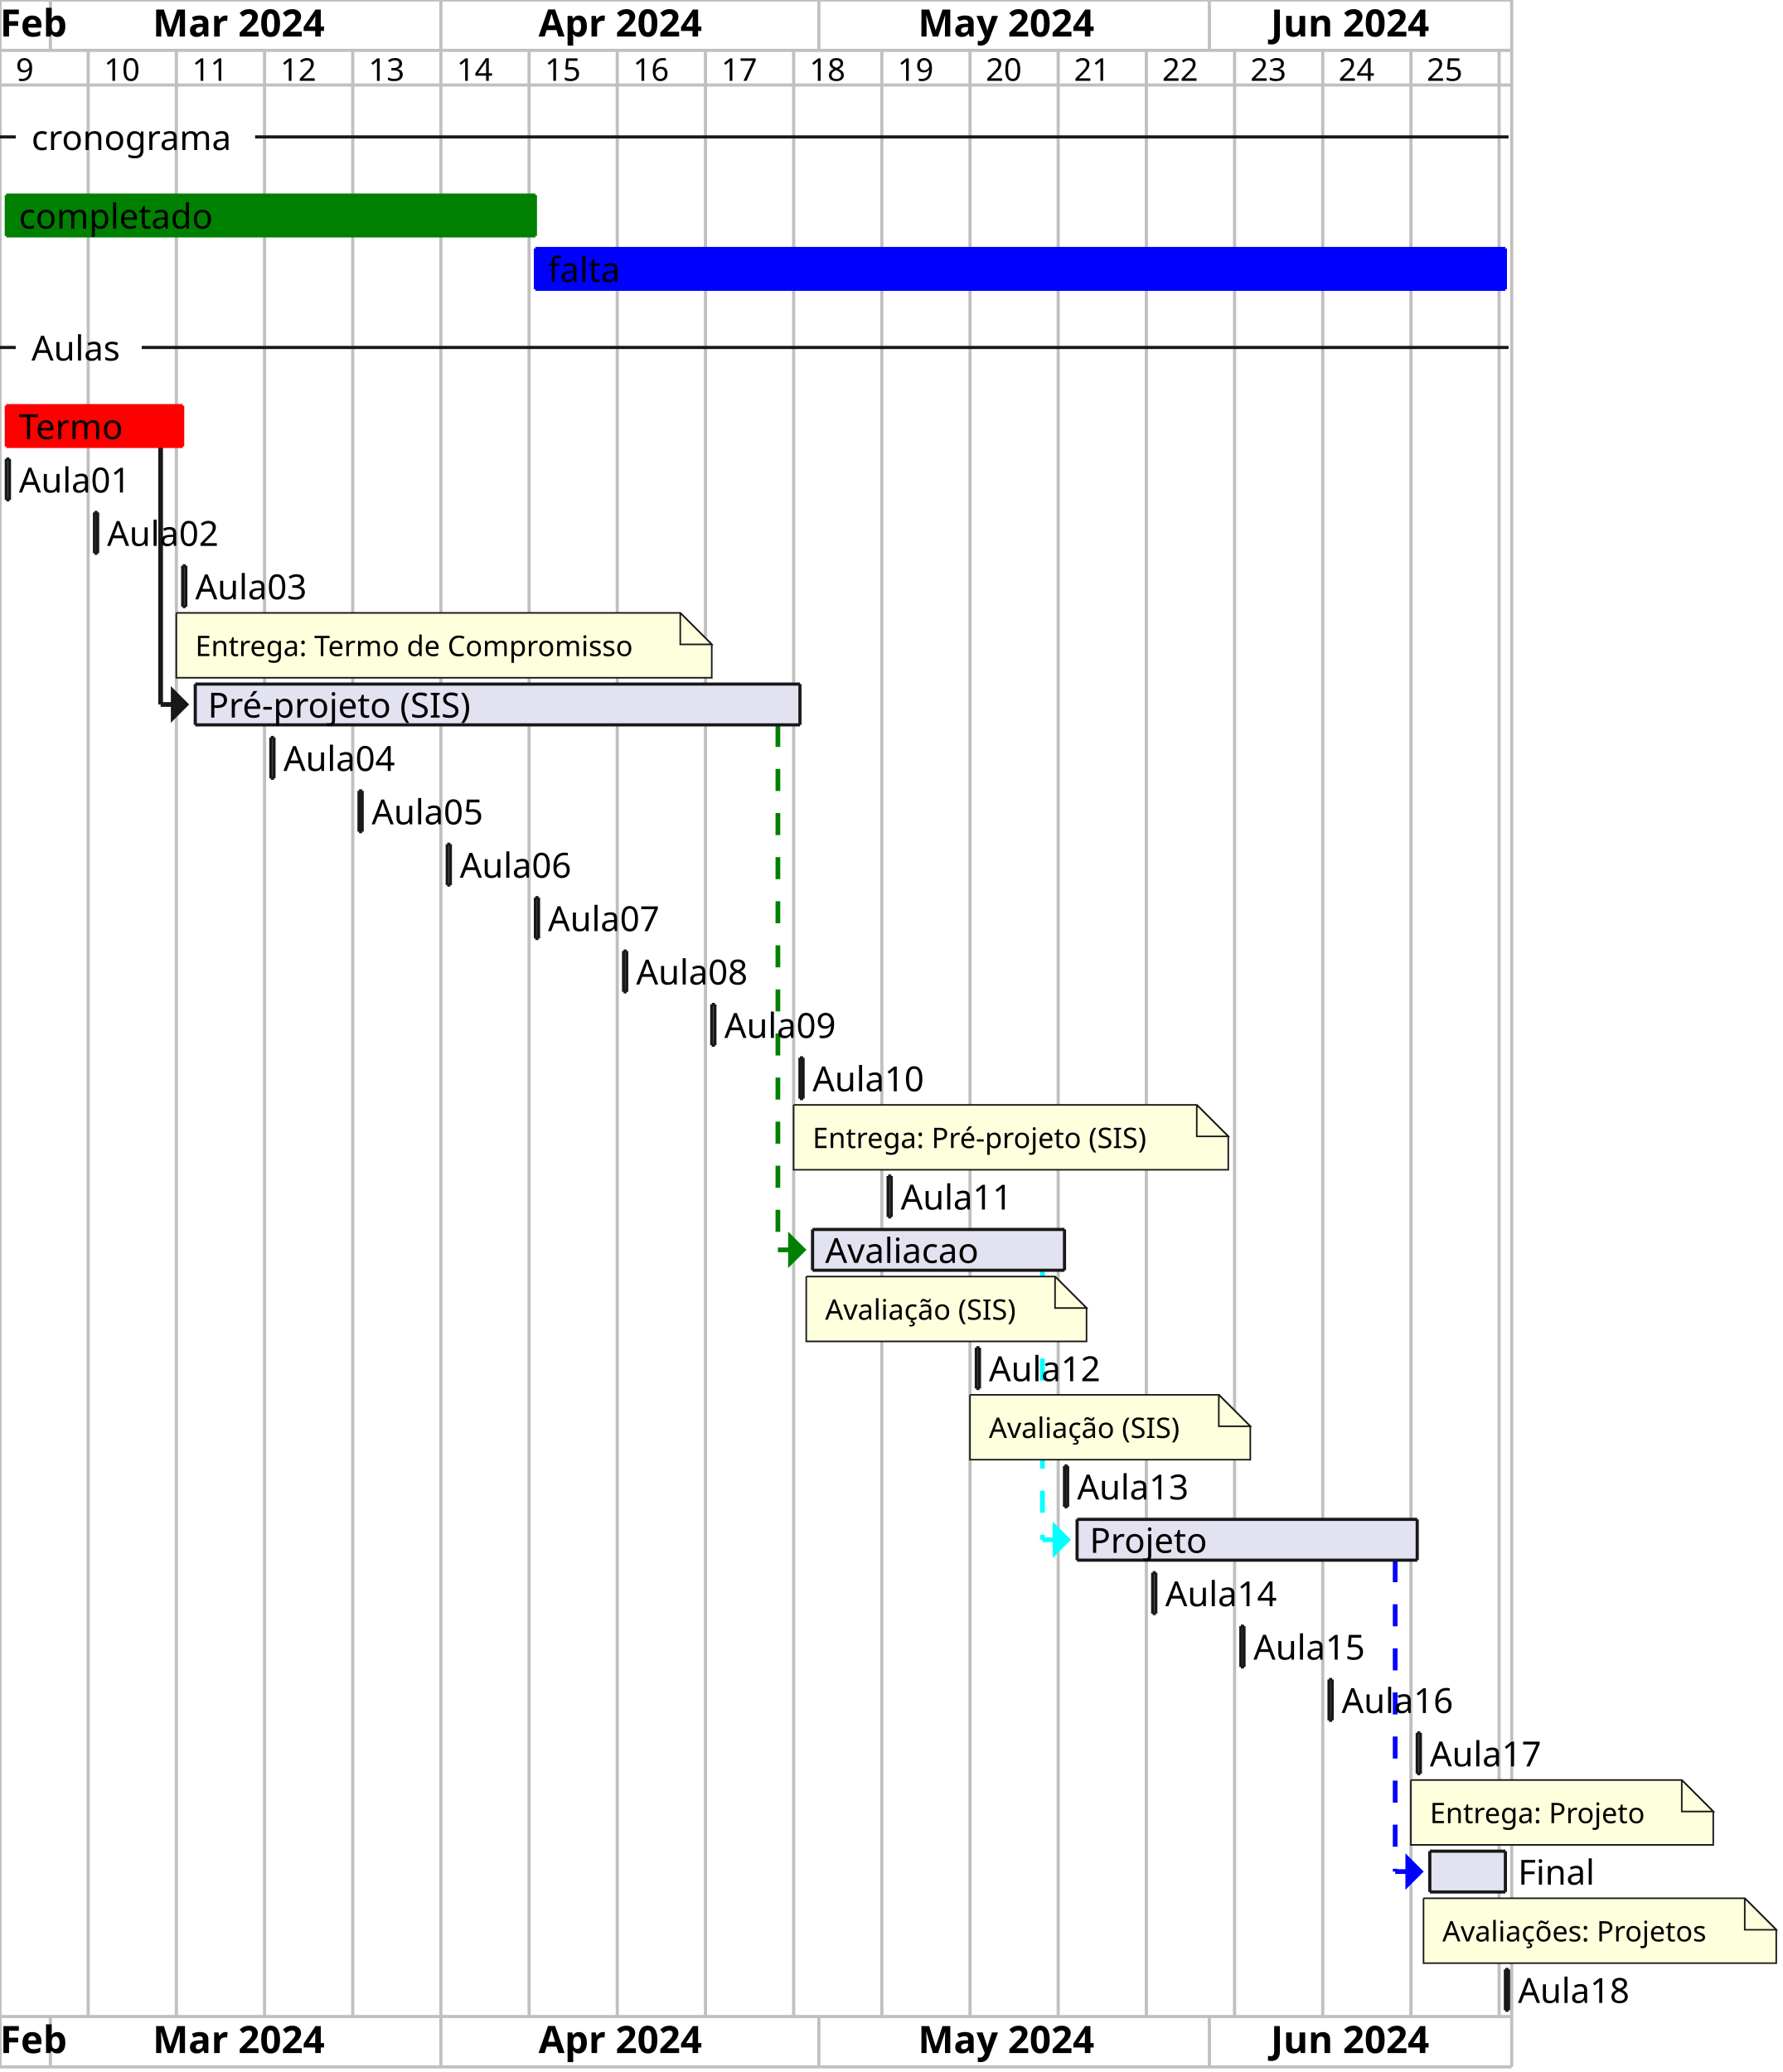
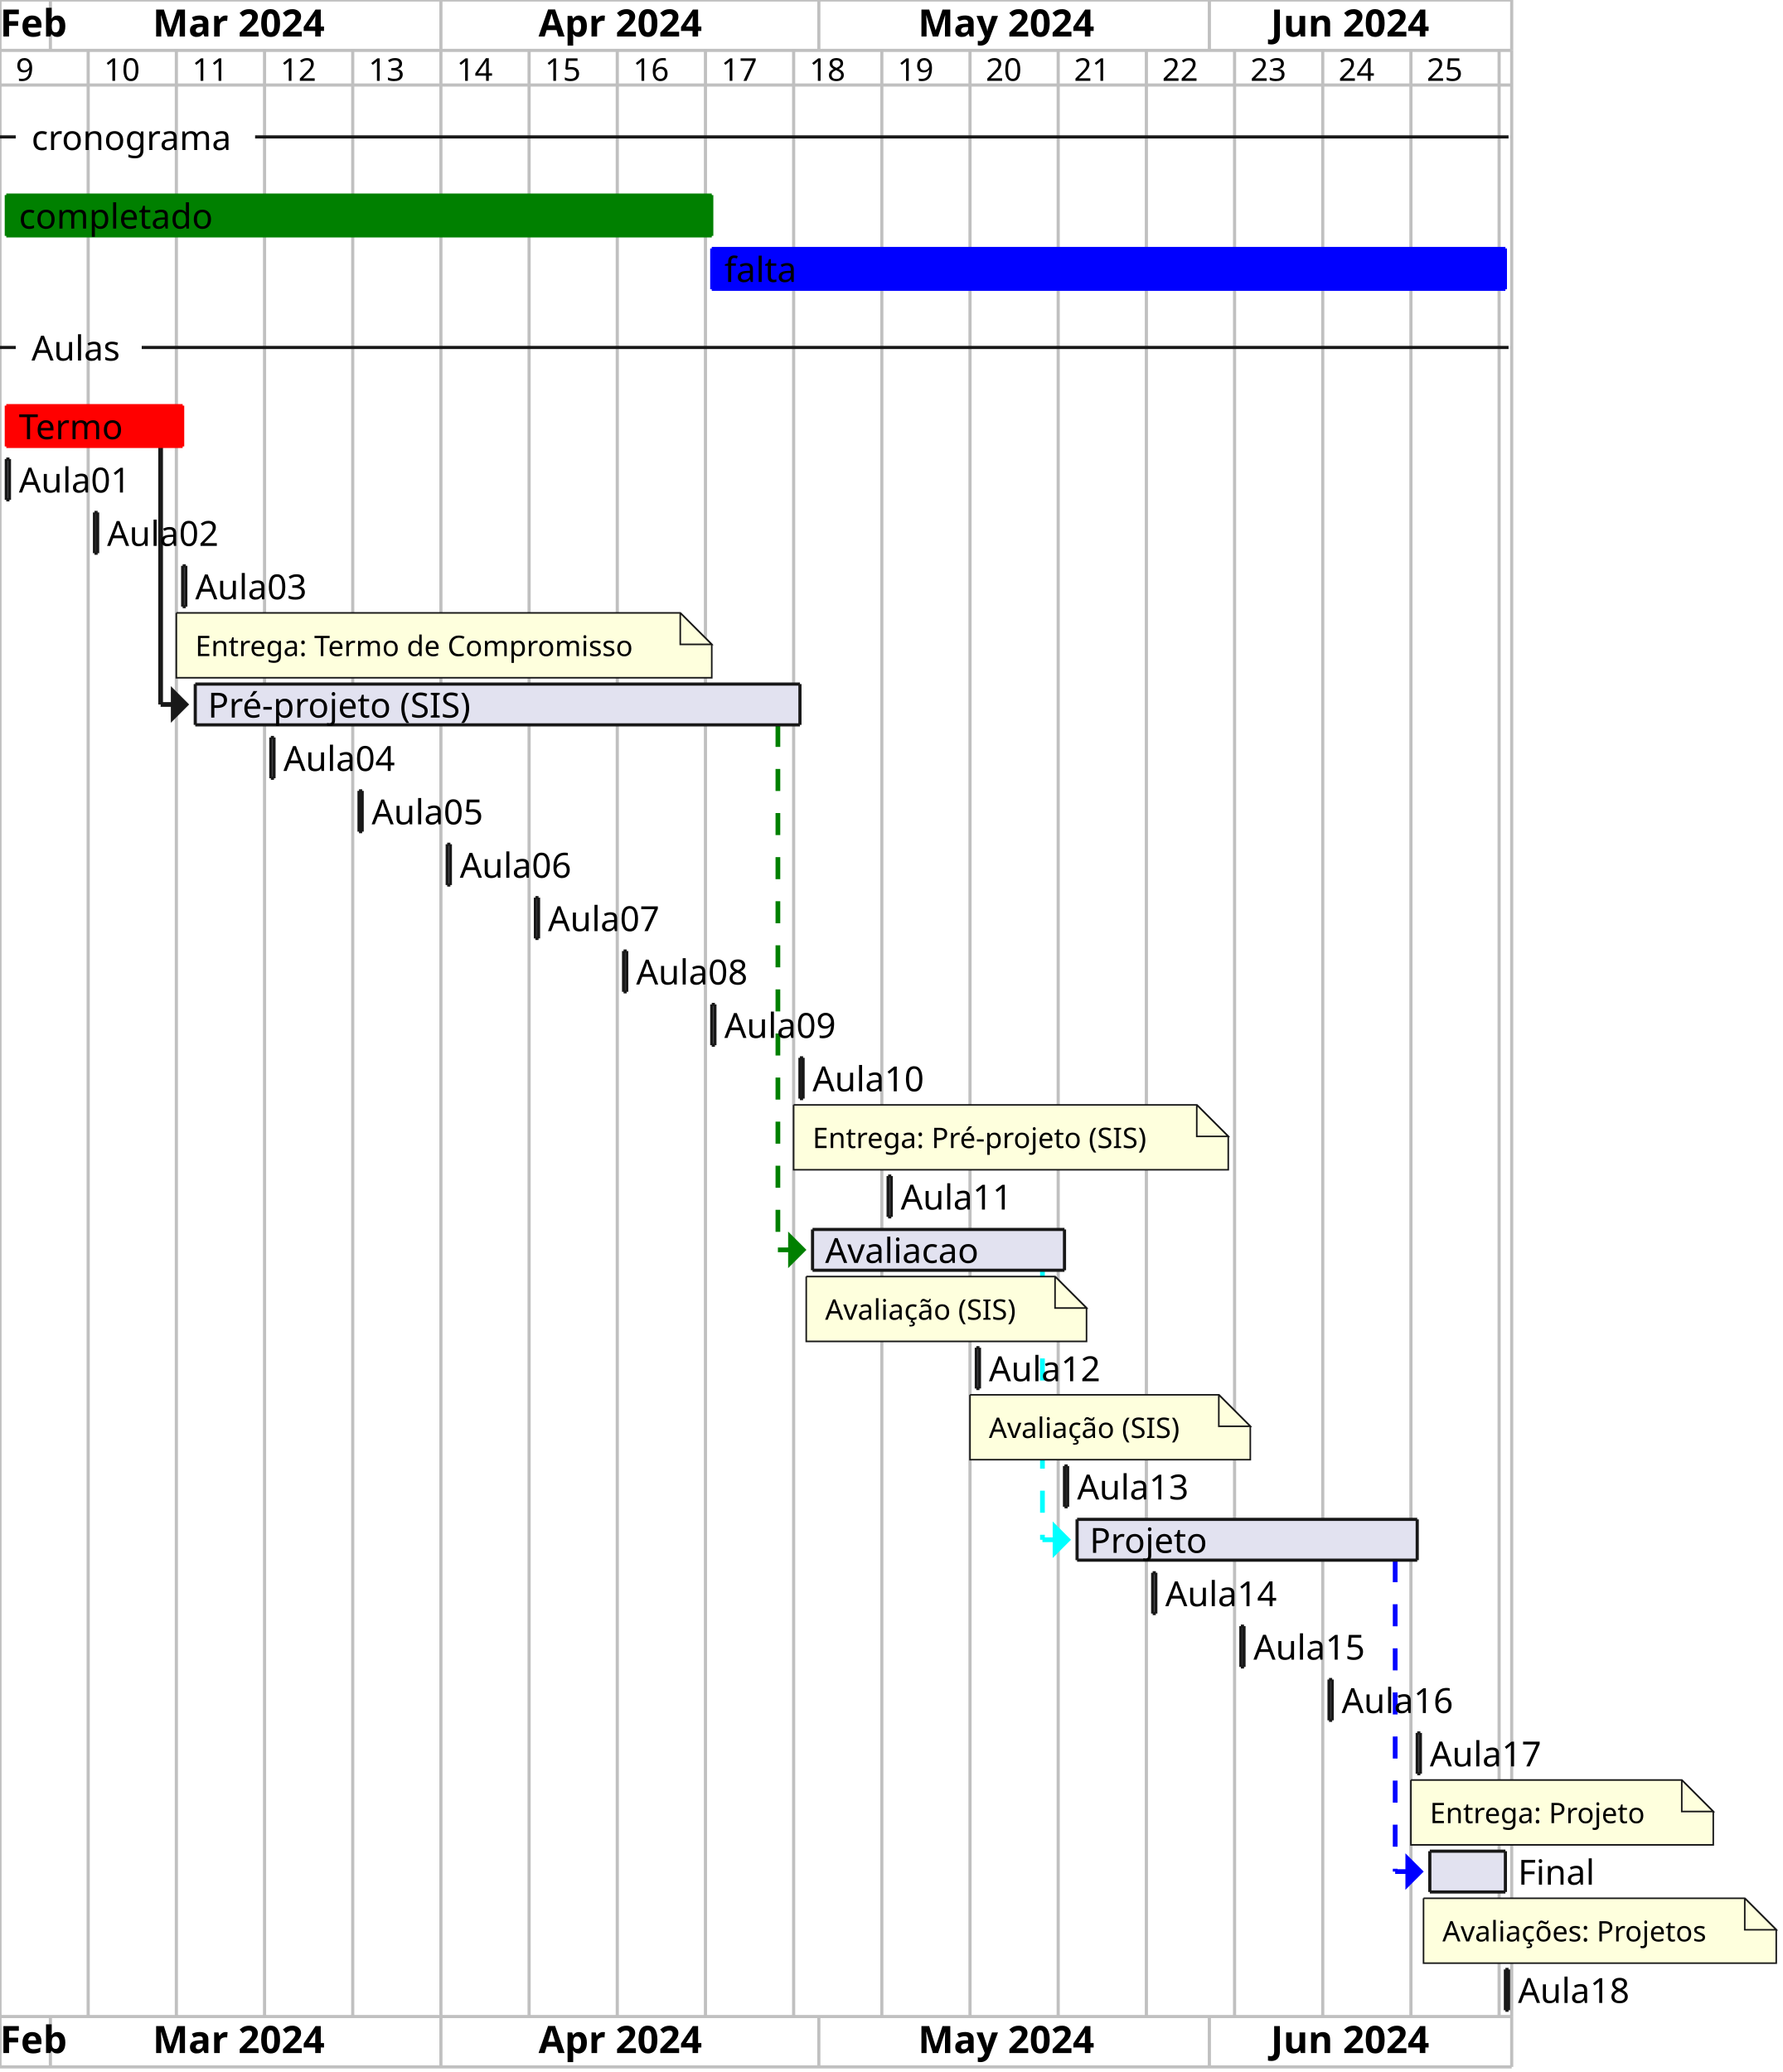
<svg xmlns="http://www.w3.org/2000/svg" contentStyleType="text/css" height="658px" preserveAspectRatio="none" style="width:566px;height:658px;background:#FFFFFF;" version="1.1" viewBox="0 0 566 658" width="566px" zoomAndPan="magnify">
  <defs />
  <g>
    <text fill="#000000" font-family="sans-serif" font-size="10" lengthAdjust="spacing" textLength="6" x="5" y="25.668">9</text>
    <text fill="#000000" font-family="sans-serif" font-size="10" lengthAdjust="spacing" textLength="12" x="33" y="25.668">10</text>
    <text fill="#000000" font-family="sans-serif" font-size="10" lengthAdjust="spacing" textLength="12" x="61" y="25.668">11</text>
    <text fill="#000000" font-family="sans-serif" font-size="10" lengthAdjust="spacing" textLength="12" x="89" y="25.668">12</text>
    <text fill="#000000" font-family="sans-serif" font-size="10" lengthAdjust="spacing" textLength="12" x="117" y="25.668">13</text>
    <text fill="#000000" font-family="sans-serif" font-size="10" lengthAdjust="spacing" textLength="12" x="145" y="25.668">14</text>
    <text fill="#000000" font-family="sans-serif" font-size="10" lengthAdjust="spacing" textLength="12" x="173" y="25.668">15</text>
    <text fill="#000000" font-family="sans-serif" font-size="10" lengthAdjust="spacing" textLength="12" x="201" y="25.668">16</text>
    <text fill="#000000" font-family="sans-serif" font-size="10" lengthAdjust="spacing" textLength="12" x="229" y="25.668">17</text>
    <text fill="#000000" font-family="sans-serif" font-size="10" lengthAdjust="spacing" textLength="12" x="257" y="25.668">18</text>
    <text fill="#000000" font-family="sans-serif" font-size="10" lengthAdjust="spacing" textLength="12" x="285" y="25.668">19</text>
    <text fill="#000000" font-family="sans-serif" font-size="10" lengthAdjust="spacing" textLength="12" x="313" y="25.668">20</text>
    <text fill="#000000" font-family="sans-serif" font-size="10" lengthAdjust="spacing" textLength="12" x="341" y="25.668">21</text>
    <text fill="#000000" font-family="sans-serif" font-size="10" lengthAdjust="spacing" textLength="12" x="369" y="25.668">22</text>
    <text fill="#000000" font-family="sans-serif" font-size="10" lengthAdjust="spacing" textLength="12" x="397" y="25.668">23</text>
    <text fill="#000000" font-family="sans-serif" font-size="10" lengthAdjust="spacing" textLength="12" x="425" y="25.668">24</text>
    <text fill="#000000" font-family="sans-serif" font-size="10" lengthAdjust="spacing" textLength="12" x="453" y="25.668">25</text>
    <line style="stroke:#C0C0C0;stroke-width:1.0;" x1="0" x2="0" y1="16" y2="640.385" />
    <line style="stroke:#C0C0C0;stroke-width:1.0;" x1="28" x2="28" y1="16" y2="640.385" />
    <line style="stroke:#C0C0C0;stroke-width:1.0;" x1="56" x2="56" y1="16" y2="640.385" />
    <line style="stroke:#C0C0C0;stroke-width:1.0;" x1="84" x2="84" y1="16" y2="640.385" />
    <line style="stroke:#C0C0C0;stroke-width:1.0;" x1="112" x2="112" y1="16" y2="640.385" />
    <line style="stroke:#C0C0C0;stroke-width:1.0;" x1="140" x2="140" y1="16" y2="640.385" />
    <line style="stroke:#C0C0C0;stroke-width:1.0;" x1="168" x2="168" y1="16" y2="640.385" />
    <line style="stroke:#C0C0C0;stroke-width:1.0;" x1="196" x2="196" y1="16" y2="640.385" />
    <line style="stroke:#C0C0C0;stroke-width:1.0;" x1="224" x2="224" y1="16" y2="640.385" />
    <line style="stroke:#C0C0C0;stroke-width:1.0;" x1="252" x2="252" y1="16" y2="640.385" />
    <line style="stroke:#C0C0C0;stroke-width:1.0;" x1="280" x2="280" y1="16" y2="640.385" />
    <line style="stroke:#C0C0C0;stroke-width:1.0;" x1="308" x2="308" y1="16" y2="640.385" />
    <line style="stroke:#C0C0C0;stroke-width:1.0;" x1="336" x2="336" y1="16" y2="640.385" />
    <line style="stroke:#C0C0C0;stroke-width:1.0;" x1="364" x2="364" y1="16" y2="640.385" />
    <line style="stroke:#C0C0C0;stroke-width:1.0;" x1="392" x2="392" y1="16" y2="640.385" />
    <line style="stroke:#C0C0C0;stroke-width:1.0;" x1="420" x2="420" y1="16" y2="640.385" />
    <line style="stroke:#C0C0C0;stroke-width:1.0;" x1="448" x2="448" y1="16" y2="640.385" />
    <line style="stroke:#C0C0C0;stroke-width:1.0;" x1="476" x2="476" y1="16" y2="640.385" />
    <line style="stroke:#C0C0C0;stroke-width:1.0;" x1="480" x2="480" y1="16" y2="640.385" />
    <line style="stroke:#C0C0C0;stroke-width:1.0;" x1="0" x2="0" y1="0" y2="16" />
    <line style="stroke:#C0C0C0;stroke-width:1.0;" x1="16" x2="16" y1="0" y2="16" />
    <text fill="#000000" font-family="sans-serif" font-size="12" font-weight="bold" lengthAdjust="spacing" textLength="22" x="0" y="11.602">Feb</text>
    <line style="stroke:#C0C0C0;stroke-width:1.0;" x1="140" x2="140" y1="0" y2="16" />
    <text fill="#000000" font-family="sans-serif" font-size="12" font-weight="bold" lengthAdjust="spacing" textLength="59" x="48.5" y="11.602">Mar 2024</text>
    <line style="stroke:#C0C0C0;stroke-width:1.0;" x1="260" x2="260" y1="0" y2="16" />
    <text fill="#000000" font-family="sans-serif" font-size="12" font-weight="bold" lengthAdjust="spacing" textLength="58" x="171" y="11.602">Apr 2024</text>
    <line style="stroke:#C0C0C0;stroke-width:1.0;" x1="384" x2="384" y1="0" y2="16" />
    <text fill="#000000" font-family="sans-serif" font-size="12" font-weight="bold" lengthAdjust="spacing" textLength="61" x="291.5" y="11.602">May 2024</text>
    <line style="stroke:#C0C0C0;stroke-width:1.0;" x1="480" x2="480" y1="0" y2="16" />
    <text fill="#000000" font-family="sans-serif" font-size="12" font-weight="bold" lengthAdjust="spacing" textLength="57" x="403.5" y="11.602">Jun 2024</text>
    <line style="stroke:#C0C0C0;stroke-width:1.0;" x1="0" x2="480" y1="0" y2="0" />
    <line style="stroke:#C0C0C0;stroke-width:1.0;" x1="0" x2="480" y1="16" y2="16" />
    <line style="stroke:#C0C0C0;stroke-width:1.0;" x1="0" x2="480" y1="27" y2="27" />
    <line style="stroke:#181818;stroke-width:1.5;" x1="51" x2="51" y1="141.775" y2="223.718" />
    <line style="stroke:#181818;stroke-width:1.5;" x1="51" x2="59" y1="223.718" y2="223.718" />
    <polygon fill="#181818" points="55,219.718,55,223.718,55,227.718,59,223.718" style="stroke:#181818;stroke-width:1.5;" />
    <line style="stroke:#008000;stroke-width:1.5;stroke-dasharray:7.0,7.0;" x1="247" x2="247" y1="230.195" y2="396.913" />
    <line style="stroke:#008000;stroke-width:1.5;stroke-dasharray:7.0,7.0;" x1="247" x2="255" y1="396.913" y2="396.913" />
    <polygon fill="#008000" points="251,392.913,251,396.913,251,400.913,255,396.913" style="stroke:#008000;stroke-width:1.5;" />
    <line style="stroke:#00FFFF;stroke-width:1.5;stroke-dasharray:7.0,7.0;" x1="331" x2="331" y1="403.391" y2="488.978" />
    <line style="stroke:#00FFFF;stroke-width:1.5;stroke-dasharray:7.0,7.0;" x1="331" x2="339" y1="488.978" y2="488.978" />
    <polygon fill="#00FFFF" points="335,484.978,335,488.978,335,492.978,339,488.978" style="stroke:#00FFFF;stroke-width:1.5;" />
    <line style="stroke:#0000FF;stroke-width:1.5;stroke-dasharray:7.0,7.0;" x1="443" x2="443" y1="495.455" y2="594.352" />
    <line style="stroke:#0000FF;stroke-width:1.5;stroke-dasharray:7.0,7.0;" x1="443" x2="451" y1="594.352" y2="594.352" />
    <polygon fill="#0000FF" points="447,590.352,447,594.352,447,598.352,451,594.352" style="stroke:#0000FF;stroke-width:1.5;" />
    <line style="stroke:#181818;stroke-width:1.0;" x1="0" x2="5" y1="43.477" y2="43.477" />
    <line style="stroke:#181818;stroke-width:1.0;" x1="81" x2="479" y1="43.477" y2="43.477" />
-     <rect fill="#008000" height="12.955" style="stroke:none;stroke-width:1.0;" width="168" x="2" y="61.955" />
-     <line style="stroke:#008000;stroke-width:1.0;" x1="2" x2="170" y1="61.955" y2="61.955" />
-     <line style="stroke:#008000;stroke-width:1.0;" x1="2" x2="170" y1="74.91" y2="74.91" />
+     <rect fill="#008000" height="12.955" style="stroke:none;stroke-width:1.0;" width="224" x="2" y="61.955" />
+     <line style="stroke:#008000;stroke-width:1.0;" x1="2" x2="226" y1="61.955" y2="61.955" />
+     <line style="stroke:#008000;stroke-width:1.0;" x1="2" x2="226" y1="74.91" y2="74.91" />
    <line style="stroke:#008000;stroke-width:1.0;" x1="2" x2="2" y1="61.955" y2="74.91" />
-     <line style="stroke:#008000;stroke-width:1.0;" x1="170" x2="170" y1="61.955" y2="74.91" />
-     <rect fill="#0000FF" height="12.955" style="stroke:none;stroke-width:1.0;" width="308" x="170" y="78.91" />
-     <line style="stroke:#0000FF;stroke-width:1.0;" x1="170" x2="478" y1="78.91" y2="78.91" />
-     <line style="stroke:#0000FF;stroke-width:1.0;" x1="170" x2="478" y1="91.865" y2="91.865" />
-     <line style="stroke:#0000FF;stroke-width:1.0;" x1="170" x2="170" y1="78.91" y2="91.865" />
+     <line style="stroke:#008000;stroke-width:1.0;" x1="226" x2="226" y1="61.955" y2="74.91" />
+     <rect fill="#0000FF" height="12.955" style="stroke:none;stroke-width:1.0;" width="252" x="226" y="78.91" />
+     <line style="stroke:#0000FF;stroke-width:1.0;" x1="226" x2="478" y1="78.91" y2="78.91" />
+     <line style="stroke:#0000FF;stroke-width:1.0;" x1="226" x2="478" y1="91.865" y2="91.865" />
+     <line style="stroke:#0000FF;stroke-width:1.0;" x1="226" x2="226" y1="78.91" y2="91.865" />
    <line style="stroke:#0000FF;stroke-width:1.0;" x1="478" x2="478" y1="78.91" y2="91.865" />
    <line style="stroke:#181818;stroke-width:1.0;" x1="0" x2="5" y1="110.343" y2="110.343" />
    <line style="stroke:#181818;stroke-width:1.0;" x1="45" x2="479" y1="110.343" y2="110.343" />
    <rect fill="#FF0000" height="12.955" style="stroke:none;stroke-width:1.0;" width="56" x="2" y="128.82" />
    <line style="stroke:#FF0000;stroke-width:1.0;" x1="2" x2="58" y1="128.82" y2="128.82" />
    <line style="stroke:#FF0000;stroke-width:1.0;" x1="2" x2="58" y1="141.775" y2="141.775" />
    <line style="stroke:#FF0000;stroke-width:1.0;" x1="2" x2="2" y1="128.82" y2="141.775" />
    <line style="stroke:#FF0000;stroke-width:1.0;" x1="58" x2="58" y1="128.82" y2="141.775" />
    <rect fill="#E2E2F0" height="12.955" style="stroke:none;stroke-width:1.0;" width="1" x="2" y="145.775" />
    <line style="stroke:#181818;stroke-width:1.0;" x1="2" x2="3" y1="145.775" y2="145.775" />
    <line style="stroke:#181818;stroke-width:1.0;" x1="2" x2="3" y1="158.731" y2="158.731" />
    <line style="stroke:#181818;stroke-width:1.0;" x1="2" x2="2" y1="145.775" y2="158.731" />
    <line style="stroke:#181818;stroke-width:1.0;" x1="3" x2="3" y1="145.775" y2="158.731" />
    <rect fill="#E2E2F0" height="12.955" style="stroke:none;stroke-width:1.0;" width="1" x="30" y="162.731" />
    <line style="stroke:#181818;stroke-width:1.0;" x1="30" x2="31" y1="162.731" y2="162.731" />
    <line style="stroke:#181818;stroke-width:1.0;" x1="30" x2="31" y1="175.685" y2="175.685" />
    <line style="stroke:#181818;stroke-width:1.0;" x1="30" x2="30" y1="162.731" y2="175.685" />
    <line style="stroke:#181818;stroke-width:1.0;" x1="31" x2="31" y1="162.731" y2="175.685" />
    <path d="M56,194.641 L56,215.24 L226,215.24 L226,204.641 L216,194.641 L56,194.641 " fill="#FEFFDD" style="stroke:#181818;stroke-width:0.5;" />
    <path d="M216,194.641 L216,204.641 L226,204.641 L216,194.641 " fill="#FEFFDD" style="stroke:#181818;stroke-width:0.5;" />
    <text fill="#000000" font-family="sans-serif" font-size="9" lengthAdjust="spacing" textLength="149" x="62" y="208.342">Entrega: Termo de Compromisso</text>
    <rect fill="#E2E2F0" height="12.955" style="stroke:none;stroke-width:1.0;" width="1" x="58" y="179.685" />
    <line style="stroke:#181818;stroke-width:1.0;" x1="58" x2="59" y1="179.685" y2="179.685" />
    <line style="stroke:#181818;stroke-width:1.0;" x1="58" x2="59" y1="192.641" y2="192.641" />
    <line style="stroke:#181818;stroke-width:1.0;" x1="58" x2="58" y1="179.685" y2="192.641" />
    <line style="stroke:#181818;stroke-width:1.0;" x1="59" x2="59" y1="179.685" y2="192.641" />
    <rect fill="#E2E2F0" height="12.955" style="stroke:none;stroke-width:1.0;" width="192" x="62" y="217.24" />
    <line style="stroke:#181818;stroke-width:1.0;" x1="62" x2="254" y1="217.24" y2="217.24" />
    <line style="stroke:#181818;stroke-width:1.0;" x1="62" x2="254" y1="230.195" y2="230.195" />
    <line style="stroke:#181818;stroke-width:1.0;" x1="62" x2="62" y1="217.24" y2="230.195" />
    <line style="stroke:#181818;stroke-width:1.0;" x1="254" x2="254" y1="217.24" y2="230.195" />
    <rect fill="#E2E2F0" height="12.955" style="stroke:none;stroke-width:1.0;" width="1" x="86" y="234.195" />
    <line style="stroke:#181818;stroke-width:1.0;" x1="86" x2="87" y1="234.195" y2="234.195" />
    <line style="stroke:#181818;stroke-width:1.0;" x1="86" x2="87" y1="247.15" y2="247.15" />
    <line style="stroke:#181818;stroke-width:1.0;" x1="86" x2="86" y1="234.195" y2="247.15" />
    <line style="stroke:#181818;stroke-width:1.0;" x1="87" x2="87" y1="234.195" y2="247.15" />
    <rect fill="#E2E2F0" height="12.955" style="stroke:none;stroke-width:1.0;" width="1" x="114" y="251.15" />
    <line style="stroke:#181818;stroke-width:1.0;" x1="114" x2="115" y1="251.15" y2="251.15" />
    <line style="stroke:#181818;stroke-width:1.0;" x1="114" x2="115" y1="264.106" y2="264.106" />
    <line style="stroke:#181818;stroke-width:1.0;" x1="114" x2="114" y1="251.15" y2="264.106" />
    <line style="stroke:#181818;stroke-width:1.0;" x1="115" x2="115" y1="251.15" y2="264.106" />
    <rect fill="#E2E2F0" height="12.955" style="stroke:none;stroke-width:1.0;" width="1" x="142" y="268.106" />
    <line style="stroke:#181818;stroke-width:1.0;" x1="142" x2="143" y1="268.106" y2="268.106" />
    <line style="stroke:#181818;stroke-width:1.0;" x1="142" x2="143" y1="281.06" y2="281.06" />
    <line style="stroke:#181818;stroke-width:1.0;" x1="142" x2="142" y1="268.106" y2="281.06" />
    <line style="stroke:#181818;stroke-width:1.0;" x1="143" x2="143" y1="268.106" y2="281.06" />
    <rect fill="#E2E2F0" height="12.955" style="stroke:none;stroke-width:1.0;" width="1" x="170" y="285.06" />
    <line style="stroke:#181818;stroke-width:1.0;" x1="170" x2="171" y1="285.06" y2="285.06" />
    <line style="stroke:#181818;stroke-width:1.0;" x1="170" x2="171" y1="298.016" y2="298.016" />
    <line style="stroke:#181818;stroke-width:1.0;" x1="170" x2="170" y1="285.06" y2="298.016" />
    <line style="stroke:#181818;stroke-width:1.0;" x1="171" x2="171" y1="285.06" y2="298.016" />
    <rect fill="#E2E2F0" height="12.955" style="stroke:none;stroke-width:1.0;" width="1" x="198" y="302.016" />
    <line style="stroke:#181818;stroke-width:1.0;" x1="198" x2="199" y1="302.016" y2="302.016" />
    <line style="stroke:#181818;stroke-width:1.0;" x1="198" x2="199" y1="314.971" y2="314.971" />
    <line style="stroke:#181818;stroke-width:1.0;" x1="198" x2="198" y1="302.016" y2="314.971" />
    <line style="stroke:#181818;stroke-width:1.0;" x1="199" x2="199" y1="302.016" y2="314.971" />
    <rect fill="#E2E2F0" height="12.955" style="stroke:none;stroke-width:1.0;" width="1" x="226" y="318.971" />
    <line style="stroke:#181818;stroke-width:1.0;" x1="226" x2="227" y1="318.971" y2="318.971" />
    <line style="stroke:#181818;stroke-width:1.0;" x1="226" x2="227" y1="331.926" y2="331.926" />
    <line style="stroke:#181818;stroke-width:1.0;" x1="226" x2="226" y1="318.971" y2="331.926" />
    <line style="stroke:#181818;stroke-width:1.0;" x1="227" x2="227" y1="318.971" y2="331.926" />
    <path d="M252,350.881 L252,371.481 L390,371.481 L390,360.881 L380,350.881 L252,350.881 " fill="#FEFFDD" style="stroke:#181818;stroke-width:0.5;" />
    <path d="M380,350.881 L380,360.881 L390,360.881 L380,350.881 " fill="#FEFFDD" style="stroke:#181818;stroke-width:0.5;" />
    <text fill="#000000" font-family="sans-serif" font-size="9" lengthAdjust="spacing" textLength="114" x="258" y="364.582">Entrega: Pré-projeto (SIS)</text>
    <rect fill="#E2E2F0" height="12.955" style="stroke:none;stroke-width:1.0;" width="1" x="254" y="335.926" />
    <line style="stroke:#181818;stroke-width:1.0;" x1="254" x2="255" y1="335.926" y2="335.926" />
    <line style="stroke:#181818;stroke-width:1.0;" x1="254" x2="255" y1="348.881" y2="348.881" />
    <line style="stroke:#181818;stroke-width:1.0;" x1="254" x2="254" y1="335.926" y2="348.881" />
    <line style="stroke:#181818;stroke-width:1.0;" x1="255" x2="255" y1="335.926" y2="348.881" />
    <rect fill="#E2E2F0" height="12.955" style="stroke:none;stroke-width:1.0;" width="1" x="282" y="373.481" />
    <line style="stroke:#181818;stroke-width:1.0;" x1="282" x2="283" y1="373.481" y2="373.481" />
    <line style="stroke:#181818;stroke-width:1.0;" x1="282" x2="283" y1="386.435" y2="386.435" />
    <line style="stroke:#181818;stroke-width:1.0;" x1="282" x2="282" y1="373.481" y2="386.435" />
    <line style="stroke:#181818;stroke-width:1.0;" x1="283" x2="283" y1="373.481" y2="386.435" />
    <path d="M256,405.391 L256,425.99 L345,425.99 L345,415.391 L335,405.391 L256,405.391 " fill="#FEFFDD" style="stroke:#181818;stroke-width:0.5;" />
    <path d="M335,405.391 L335,415.391 L345,415.391 L335,405.391 " fill="#FEFFDD" style="stroke:#181818;stroke-width:0.5;" />
    <text fill="#000000" font-family="sans-serif" font-size="9" lengthAdjust="spacing" textLength="65" x="262" y="419.092">Avaliação (SIS)</text>
    <rect fill="#E2E2F0" height="12.955" style="stroke:none;stroke-width:1.0;" width="80" x="258" y="390.435" />
    <line style="stroke:#181818;stroke-width:1.0;" x1="258" x2="338" y1="390.435" y2="390.435" />
    <line style="stroke:#181818;stroke-width:1.0;" x1="258" x2="338" y1="403.391" y2="403.391" />
    <line style="stroke:#181818;stroke-width:1.0;" x1="258" x2="258" y1="390.435" y2="403.391" />
    <line style="stroke:#181818;stroke-width:1.0;" x1="338" x2="338" y1="390.435" y2="403.391" />
    <path d="M308,442.945 L308,463.545 L397,463.545 L397,452.945 L387,442.945 L308,442.945 " fill="#FEFFDD" style="stroke:#181818;stroke-width:0.5;" />
    <path d="M387,442.945 L387,452.945 L397,452.945 L387,442.945 " fill="#FEFFDD" style="stroke:#181818;stroke-width:0.5;" />
    <text fill="#000000" font-family="sans-serif" font-size="9" lengthAdjust="spacing" textLength="65" x="314" y="456.647">Avaliação (SIS)</text>
    <rect fill="#E2E2F0" height="12.955" style="stroke:none;stroke-width:1.0;" width="1" x="310" y="427.99" />
    <line style="stroke:#181818;stroke-width:1.0;" x1="310" x2="311" y1="427.99" y2="427.99" />
    <line style="stroke:#181818;stroke-width:1.0;" x1="310" x2="311" y1="440.945" y2="440.945" />
    <line style="stroke:#181818;stroke-width:1.0;" x1="310" x2="310" y1="427.99" y2="440.945" />
    <line style="stroke:#181818;stroke-width:1.0;" x1="311" x2="311" y1="427.99" y2="440.945" />
    <rect fill="#E2E2F0" height="12.955" style="stroke:none;stroke-width:1.0;" width="1" x="338" y="465.545" />
    <line style="stroke:#181818;stroke-width:1.0;" x1="338" x2="339" y1="465.545" y2="465.545" />
    <line style="stroke:#181818;stroke-width:1.0;" x1="338" x2="339" y1="478.5" y2="478.5" />
    <line style="stroke:#181818;stroke-width:1.0;" x1="338" x2="338" y1="465.545" y2="478.5" />
    <line style="stroke:#181818;stroke-width:1.0;" x1="339" x2="339" y1="465.545" y2="478.5" />
    <rect fill="#E2E2F0" height="12.955" style="stroke:none;stroke-width:1.0;" width="108" x="342" y="482.5" />
    <line style="stroke:#181818;stroke-width:1.0;" x1="342" x2="450" y1="482.5" y2="482.5" />
    <line style="stroke:#181818;stroke-width:1.0;" x1="342" x2="450" y1="495.455" y2="495.455" />
    <line style="stroke:#181818;stroke-width:1.0;" x1="342" x2="342" y1="482.5" y2="495.455" />
    <line style="stroke:#181818;stroke-width:1.0;" x1="450" x2="450" y1="482.5" y2="495.455" />
    <rect fill="#E2E2F0" height="12.955" style="stroke:none;stroke-width:1.0;" width="1" x="366" y="499.455" />
    <line style="stroke:#181818;stroke-width:1.0;" x1="366" x2="367" y1="499.455" y2="499.455" />
    <line style="stroke:#181818;stroke-width:1.0;" x1="366" x2="367" y1="512.41" y2="512.41" />
    <line style="stroke:#181818;stroke-width:1.0;" x1="366" x2="366" y1="499.455" y2="512.41" />
    <line style="stroke:#181818;stroke-width:1.0;" x1="367" x2="367" y1="499.455" y2="512.41" />
    <rect fill="#E2E2F0" height="12.955" style="stroke:none;stroke-width:1.0;" width="1" x="394" y="516.41" />
    <line style="stroke:#181818;stroke-width:1.0;" x1="394" x2="395" y1="516.41" y2="516.41" />
    <line style="stroke:#181818;stroke-width:1.0;" x1="394" x2="395" y1="529.365" y2="529.365" />
    <line style="stroke:#181818;stroke-width:1.0;" x1="394" x2="394" y1="516.41" y2="529.365" />
    <line style="stroke:#181818;stroke-width:1.0;" x1="395" x2="395" y1="516.41" y2="529.365" />
    <rect fill="#E2E2F0" height="12.955" style="stroke:none;stroke-width:1.0;" width="1" x="422" y="533.365" />
    <line style="stroke:#181818;stroke-width:1.0;" x1="422" x2="423" y1="533.365" y2="533.365" />
    <line style="stroke:#181818;stroke-width:1.0;" x1="422" x2="423" y1="546.32" y2="546.32" />
    <line style="stroke:#181818;stroke-width:1.0;" x1="422" x2="422" y1="533.365" y2="546.32" />
    <line style="stroke:#181818;stroke-width:1.0;" x1="423" x2="423" y1="533.365" y2="546.32" />
    <path d="M448,565.275 L448,585.875 L544,585.875 L544,575.275 L534,565.275 L448,565.275 " fill="#FEFFDD" style="stroke:#181818;stroke-width:0.5;" />
    <path d="M534,565.275 L534,575.275 L544,575.275 L534,565.275 " fill="#FEFFDD" style="stroke:#181818;stroke-width:0.5;" />
    <text fill="#000000" font-family="sans-serif" font-size="9" lengthAdjust="spacing" textLength="72" x="454" y="578.977">Entrega: Projeto</text>
    <rect fill="#E2E2F0" height="12.955" style="stroke:none;stroke-width:1.0;" width="1" x="450" y="550.32" />
    <line style="stroke:#181818;stroke-width:1.0;" x1="450" x2="451" y1="550.32" y2="550.32" />
    <line style="stroke:#181818;stroke-width:1.0;" x1="450" x2="451" y1="563.275" y2="563.275" />
    <line style="stroke:#181818;stroke-width:1.0;" x1="450" x2="450" y1="550.32" y2="563.275" />
    <line style="stroke:#181818;stroke-width:1.0;" x1="451" x2="451" y1="550.32" y2="563.275" />
    <path d="M452,602.83 L452,623.43 L564,623.43 L564,612.83 L554,602.83 L452,602.83 " fill="#FEFFDD" style="stroke:#181818;stroke-width:0.5;" />
    <path d="M554,602.83 L554,612.83 L564,612.83 L554,602.83 " fill="#FEFFDD" style="stroke:#181818;stroke-width:0.5;" />
    <text fill="#000000" font-family="sans-serif" font-size="9" lengthAdjust="spacing" textLength="91" x="458" y="616.531">Avaliações: Projetos</text>
    <rect fill="#E2E2F0" height="12.955" style="stroke:none;stroke-width:1.0;" width="24" x="454" y="587.875" />
    <line style="stroke:#181818;stroke-width:1.0;" x1="454" x2="478" y1="587.875" y2="587.875" />
    <line style="stroke:#181818;stroke-width:1.0;" x1="454" x2="478" y1="600.83" y2="600.83" />
    <line style="stroke:#181818;stroke-width:1.0;" x1="454" x2="454" y1="587.875" y2="600.83" />
    <line style="stroke:#181818;stroke-width:1.0;" x1="478" x2="478" y1="587.875" y2="600.83" />
    <rect fill="#E2E2F0" height="12.955" style="stroke:none;stroke-width:1.0;" width="1" x="478" y="625.43" />
    <line style="stroke:#181818;stroke-width:1.0;" x1="478" x2="479" y1="625.43" y2="625.43" />
    <line style="stroke:#181818;stroke-width:1.0;" x1="478" x2="479" y1="638.385" y2="638.385" />
    <line style="stroke:#181818;stroke-width:1.0;" x1="478" x2="478" y1="625.43" y2="638.385" />
    <line style="stroke:#181818;stroke-width:1.0;" x1="479" x2="479" y1="625.43" y2="638.385" />
    <text fill="#000000" font-family="sans-serif" font-size="11" lengthAdjust="spacing" textLength="66" x="10" y="47.635">cronograma</text>
    <text fill="#000000" font-family="sans-serif" font-size="11" lengthAdjust="spacing" textLength="63" x="6" y="72.59">completado</text>
-     <text fill="#000000" font-family="sans-serif" font-size="11" lengthAdjust="spacing" textLength="23" x="174" y="89.545">falta</text>
+     <text fill="#000000" font-family="sans-serif" font-size="11" lengthAdjust="spacing" textLength="23" x="230" y="89.545">falta</text>
    <text fill="#000000" font-family="sans-serif" font-size="11" lengthAdjust="spacing" textLength="30" x="10" y="114.5">Aulas</text>
    <text fill="#000000" font-family="sans-serif" font-size="11" lengthAdjust="spacing" textLength="35" x="6" y="139.455">Termo</text>
    <text fill="#000000" font-family="sans-serif" font-size="11" lengthAdjust="spacing" textLength="38" x="6" y="156.41">Aula01</text>
    <text fill="#000000" font-family="sans-serif" font-size="11" lengthAdjust="spacing" textLength="38" x="34" y="173.365">Aula02</text>
    <text fill="#000000" font-family="sans-serif" font-size="11" lengthAdjust="spacing" textLength="38" x="62" y="190.32">Aula03</text>
    <text fill="#000000" font-family="sans-serif" font-size="11" lengthAdjust="spacing" textLength="88" x="66" y="227.875">Pré-projeto (SIS)</text>
    <text fill="#000000" font-family="sans-serif" font-size="11" lengthAdjust="spacing" textLength="38" x="90" y="244.83">Aula04</text>
    <text fill="#000000" font-family="sans-serif" font-size="11" lengthAdjust="spacing" textLength="38" x="118" y="261.785">Aula05</text>
    <text fill="#000000" font-family="sans-serif" font-size="11" lengthAdjust="spacing" textLength="38" x="146" y="278.74">Aula06</text>
    <text fill="#000000" font-family="sans-serif" font-size="11" lengthAdjust="spacing" textLength="38" x="174" y="295.695">Aula07</text>
    <text fill="#000000" font-family="sans-serif" font-size="11" lengthAdjust="spacing" textLength="38" x="202" y="312.65">Aula08</text>
    <text fill="#000000" font-family="sans-serif" font-size="11" lengthAdjust="spacing" textLength="38" x="230" y="329.606">Aula09</text>
    <text fill="#000000" font-family="sans-serif" font-size="11" lengthAdjust="spacing" textLength="38" x="258" y="346.56">Aula10</text>
    <text fill="#000000" font-family="sans-serif" font-size="11" lengthAdjust="spacing" textLength="38" x="286" y="384.115">Aula11</text>
    <text fill="#000000" font-family="sans-serif" font-size="11" lengthAdjust="spacing" textLength="51" x="262" y="401.07">Avaliacao</text>
    <text fill="#000000" font-family="sans-serif" font-size="11" lengthAdjust="spacing" textLength="38" x="314" y="438.625">Aula12</text>
    <text fill="#000000" font-family="sans-serif" font-size="11" lengthAdjust="spacing" textLength="38" x="342" y="476.18">Aula13</text>
    <text fill="#000000" font-family="sans-serif" font-size="11" lengthAdjust="spacing" textLength="38" x="346" y="493.135">Projeto</text>
    <text fill="#000000" font-family="sans-serif" font-size="11" lengthAdjust="spacing" textLength="38" x="370" y="510.09">Aula14</text>
    <text fill="#000000" font-family="sans-serif" font-size="11" lengthAdjust="spacing" textLength="38" x="398" y="527.045">Aula15</text>
    <text fill="#000000" font-family="sans-serif" font-size="11" lengthAdjust="spacing" textLength="38" x="426" y="544">Aula16</text>
    <text fill="#000000" font-family="sans-serif" font-size="11" lengthAdjust="spacing" textLength="38" x="454" y="560.955">Aula17</text>
    <text fill="#000000" font-family="sans-serif" font-size="11" lengthAdjust="spacing" textLength="25" x="482" y="598.51">Final</text>
    <text fill="#000000" font-family="sans-serif" font-size="11" lengthAdjust="spacing" textLength="38" x="482" y="636.064">Aula18</text>
    <line style="stroke:#C0C0C0;stroke-width:1.0;" x1="0" x2="480" y1="640.385" y2="640.385" />
    <line style="stroke:#C0C0C0;stroke-width:1.0;" x1="0" x2="0" y1="640.385" y2="656.385" />
    <line style="stroke:#C0C0C0;stroke-width:1.0;" x1="16" x2="16" y1="640.385" y2="656.385" />
    <text fill="#000000" font-family="sans-serif" font-size="12" font-weight="bold" lengthAdjust="spacing" textLength="22" x="0" y="651.986">Feb</text>
    <line style="stroke:#C0C0C0;stroke-width:1.0;" x1="140" x2="140" y1="640.385" y2="656.385" />
    <text fill="#000000" font-family="sans-serif" font-size="12" font-weight="bold" lengthAdjust="spacing" textLength="59" x="48.5" y="651.986">Mar 2024</text>
    <line style="stroke:#C0C0C0;stroke-width:1.0;" x1="260" x2="260" y1="640.385" y2="656.385" />
    <text fill="#000000" font-family="sans-serif" font-size="12" font-weight="bold" lengthAdjust="spacing" textLength="58" x="171" y="651.986">Apr 2024</text>
    <line style="stroke:#C0C0C0;stroke-width:1.0;" x1="384" x2="384" y1="640.385" y2="656.385" />
    <text fill="#000000" font-family="sans-serif" font-size="12" font-weight="bold" lengthAdjust="spacing" textLength="61" x="291.5" y="651.986">May 2024</text>
    <line style="stroke:#C0C0C0;stroke-width:1.0;" x1="480" x2="480" y1="640.385" y2="656.385" />
    <text fill="#000000" font-family="sans-serif" font-size="12" font-weight="bold" lengthAdjust="spacing" textLength="57" x="403.5" y="651.986">Jun 2024</text>
    <line style="stroke:#C0C0C0;stroke-width:1.0;" x1="0" x2="480" y1="656.385" y2="656.385" />
  </g>
</svg>
